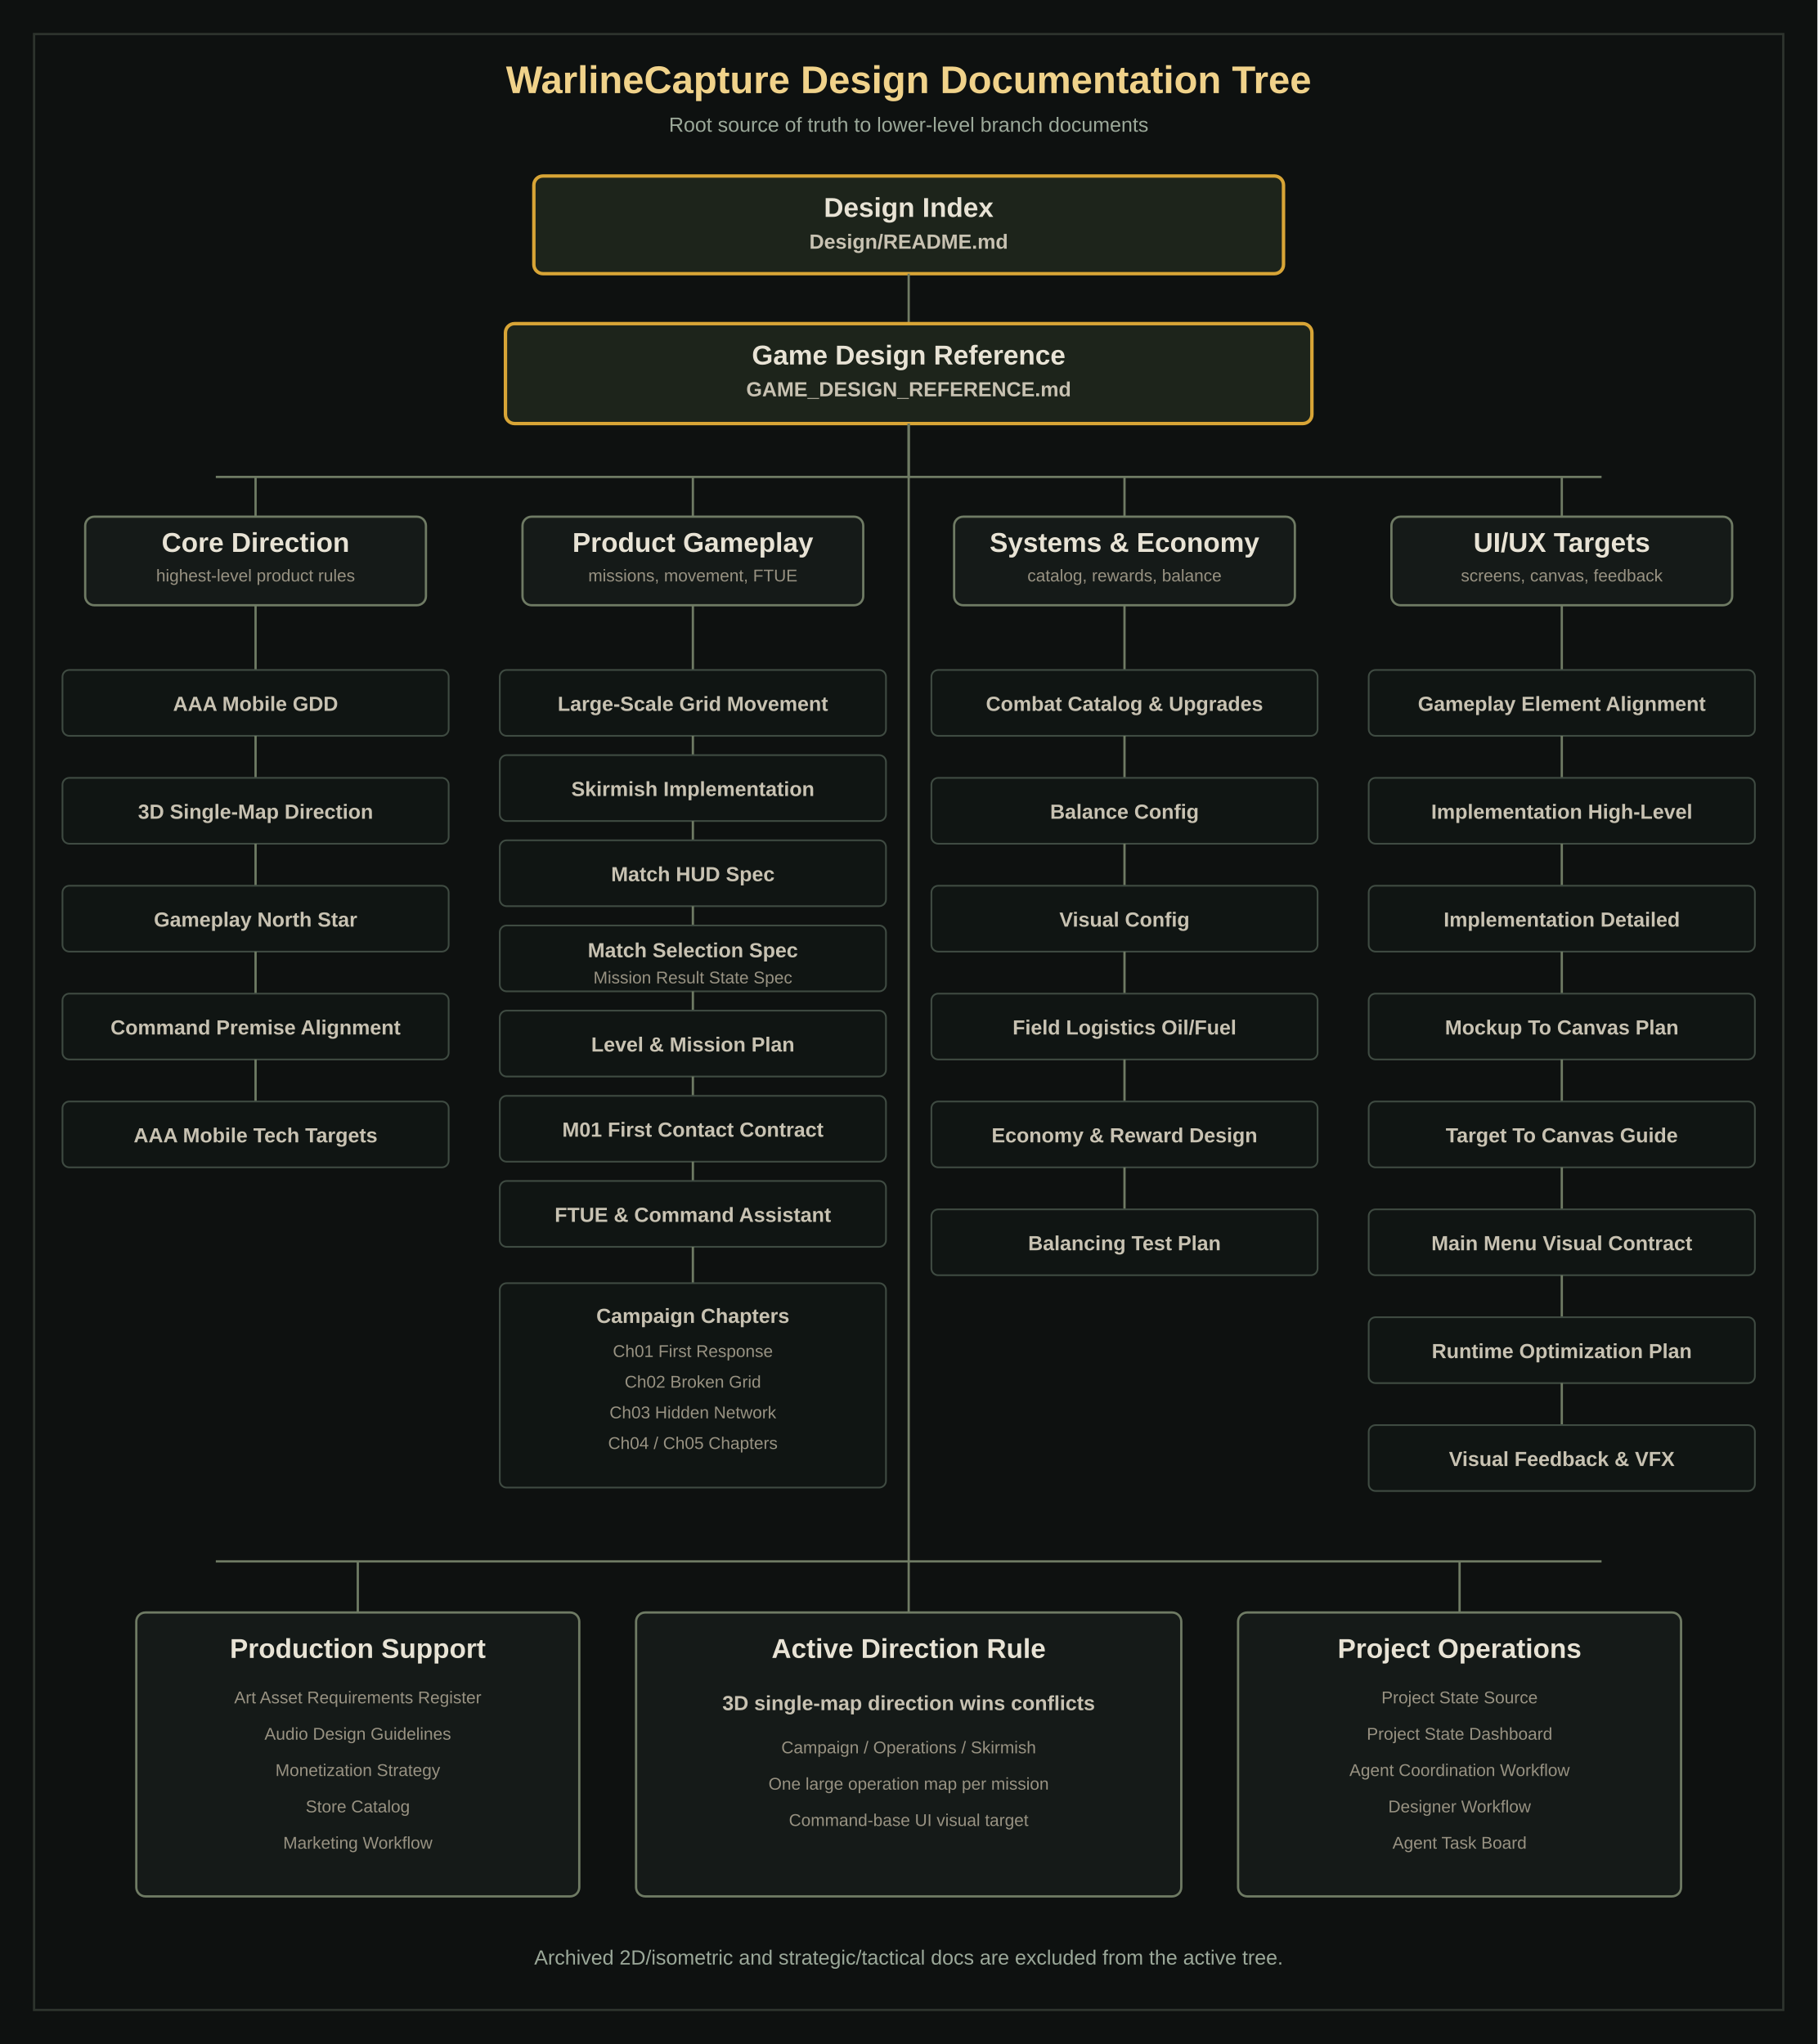
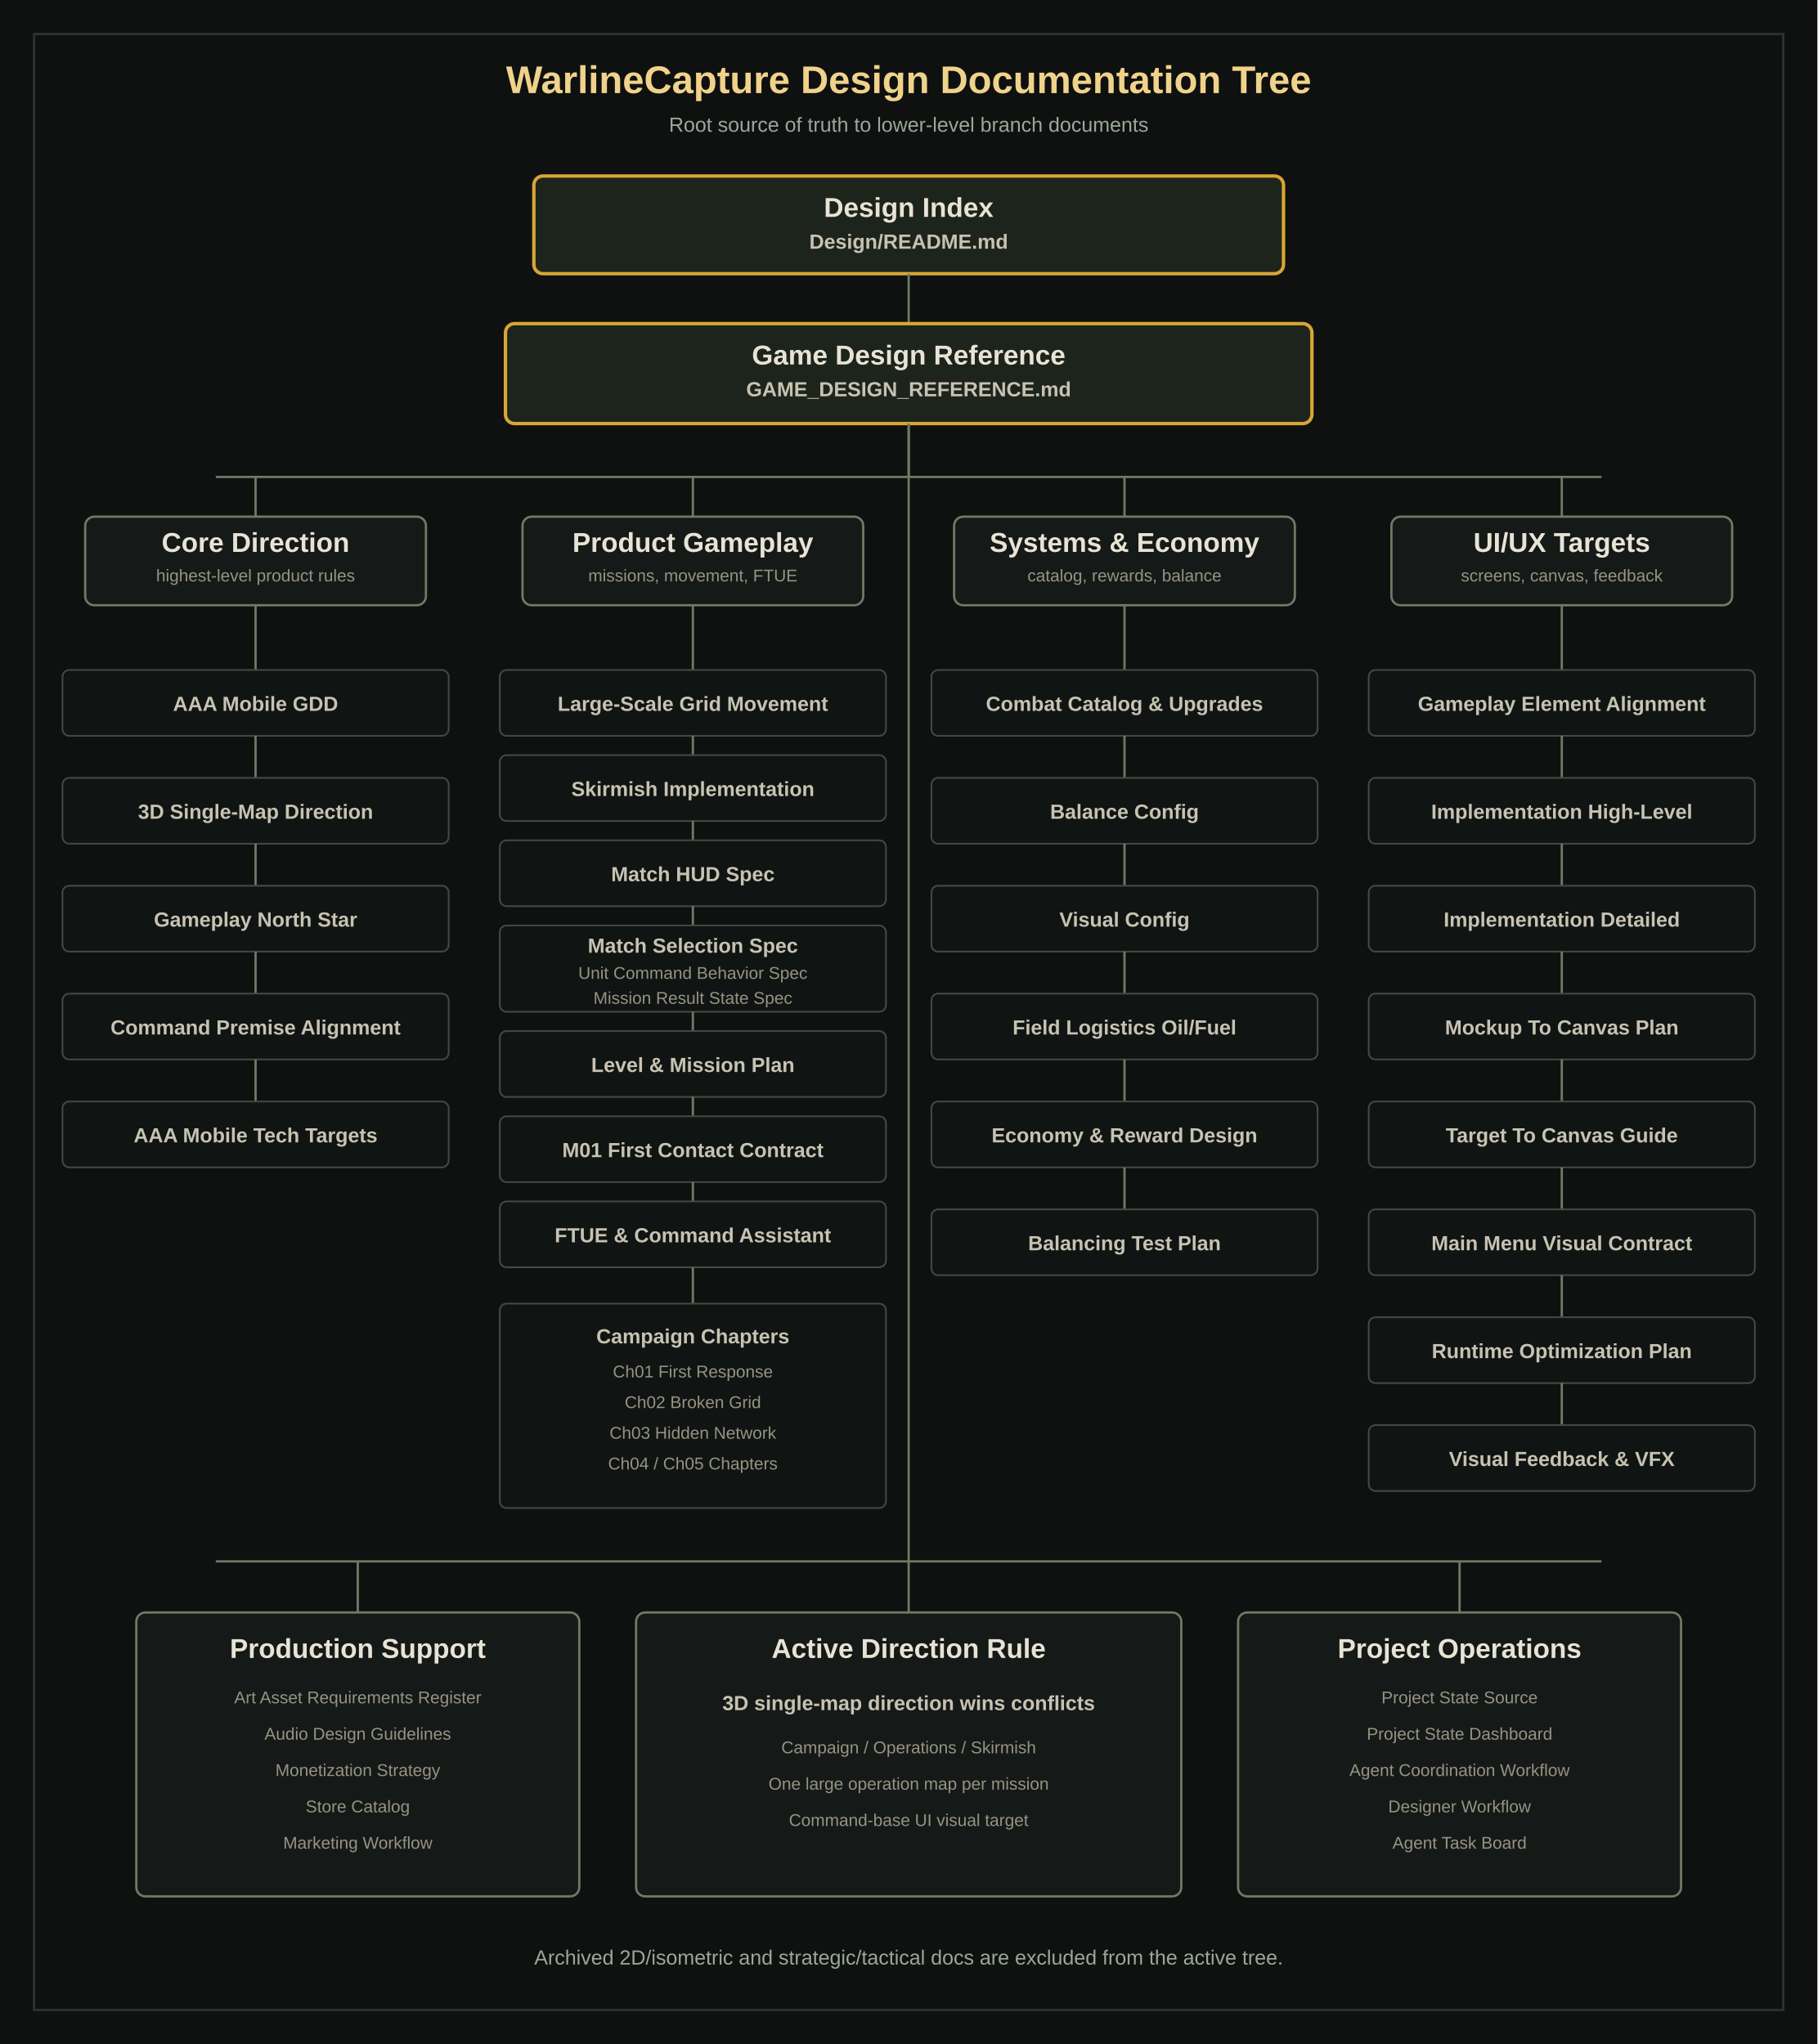
<svg xmlns="http://www.w3.org/2000/svg" width="1600" height="1800" viewBox="0 0 1600 1800">
  <defs>
    <style>
      .bg { fill: #0e1110; }
      .root { fill: #1d241b; stroke: #d8a536; stroke-width: 3; }
      .branch { fill: #151a18; stroke: #6f7b64; stroke-width: 2; }
      .leaf { fill: #101513; stroke: #3f4b42; stroke-width: 1.5; }
      .line { stroke: #6f7b64; stroke-width: 2; fill: none; }
      .gold { fill: #d8a536; }
      .blue { fill: #88b8c7; }
      .text { fill: #e8e3d5; font-family: Arial, Helvetica, sans-serif; font-size: 24px; font-weight: 700; }
      .small { fill: #c8c2b2; font-family: Arial, Helvetica, sans-serif; font-size: 18px; font-weight: 600; }
      .tiny { fill: #989282; font-family: Arial, Helvetica, sans-serif; font-size: 15px; }
      .title { fill: #f0d28a; font-family: Arial, Helvetica, sans-serif; font-size: 34px; font-weight: 800; }
      .caption { fill: #9ba899; font-family: Arial, Helvetica, sans-serif; font-size: 18px; }
    </style>
  </defs>
  <rect class="bg" width="1600" height="1800" />
  <rect x="30" y="30" width="1540" height="1740" fill="none" stroke="#2d332d" stroke-width="2" />
  <text x="800" y="82" text-anchor="middle" class="title">WarlineCapture Design Documentation Tree</text>
  <text x="800" y="116" text-anchor="middle" class="caption">Root source of truth to lower-level branch documents</text>
  <rect x="470" y="155" width="660" height="86" rx="8" class="root" />
  <text x="800" y="191" text-anchor="middle" class="text">Design Index</text>
  <text x="800" y="219" text-anchor="middle" class="small">Design/README.md</text>
  <path class="line" d="M800 241 L800 285" />
  <rect x="445" y="285" width="710" height="88" rx="8" class="root" />
  <text x="800" y="321" text-anchor="middle" class="text">Game Design Reference</text>
  <text x="800" y="349" text-anchor="middle" class="small">GAME_DESIGN_REFERENCE.md</text>
  <path class="line" d="M800 373 L800 420 M190 420 L1410 420" />
  <rect x="75" y="455" width="300" height="78" rx="8" class="branch" />
  <text x="225" y="486" text-anchor="middle" class="text">Core Direction</text>
  <text x="225" y="512" text-anchor="middle" class="tiny">highest-level product rules</text>
  <path class="line" d="M225 420 L225 455" />
  <rect x="460" y="455" width="300" height="78" rx="8" class="branch" />
  <text x="610" y="486" text-anchor="middle" class="text">Product Gameplay</text>
  <text x="610" y="512" text-anchor="middle" class="tiny">missions, movement, FTUE</text>
  <path class="line" d="M610 420 L610 455" />
  <rect x="840" y="455" width="300" height="78" rx="8" class="branch" />
  <text x="990" y="486" text-anchor="middle" class="text">Systems &amp; Economy</text>
  <text x="990" y="512" text-anchor="middle" class="tiny">catalog, rewards, balance</text>
  <path class="line" d="M990 420 L990 455" />
  <rect x="1225" y="455" width="300" height="78" rx="8" class="branch" />
  <text x="1375" y="486" text-anchor="middle" class="text">UI/UX Targets</text>
  <text x="1375" y="512" text-anchor="middle" class="tiny">screens, canvas, feedback</text>
  <path class="line" d="M1375 420 L1375 455" />
  <path class="line" d="M225 533 L225 590" />
  <rect x="55" y="590" width="340" height="58" rx="6" class="leaf" />
  <text x="225" y="626" text-anchor="middle" class="small">AAA Mobile GDD</text>
  <path class="line" d="M225 648 L225 685" />
  <rect x="55" y="685" width="340" height="58" rx="6" class="leaf" />
  <text x="225" y="721" text-anchor="middle" class="small">3D Single-Map Direction</text>
  <path class="line" d="M225 743 L225 780" />
  <rect x="55" y="780" width="340" height="58" rx="6" class="leaf" />
  <text x="225" y="816" text-anchor="middle" class="small">Gameplay North Star</text>
  <path class="line" d="M225 838 L225 875" />
  <rect x="55" y="875" width="340" height="58" rx="6" class="leaf" />
  <text x="225" y="911" text-anchor="middle" class="small">Command Premise Alignment</text>
  <path class="line" d="M225 933 L225 970" />
  <rect x="55" y="970" width="340" height="58" rx="6" class="leaf" />
  <text x="225" y="1006" text-anchor="middle" class="small">AAA Mobile Tech Targets</text>
  <path class="line" d="M610 533 L610 590" />
  <rect x="440" y="590" width="340" height="58" rx="6" class="leaf" />
  <text x="610" y="626" text-anchor="middle" class="small">Large-Scale Grid Movement</text>
  <path class="line" d="M610 648 L610 665" />
  <rect x="440" y="665" width="340" height="58" rx="6" class="leaf" />
  <text x="610" y="701" text-anchor="middle" class="small">Skirmish Implementation</text>
  <path class="line" d="M610 723 L610 740" />
  <rect x="440" y="740" width="340" height="58" rx="6" class="leaf" />
  <text x="610" y="776" text-anchor="middle" class="small">Match HUD Spec</text>
  <path class="line" d="M610 798 L610 815" />
-   <rect x="440" y="815" width="340" height="58" rx="6" class="leaf" />
-   <text x="610" y="843" text-anchor="middle" class="small">Match Selection Spec</text>
-   <text x="610" y="866" text-anchor="middle" class="tiny">Mission Result State Spec</text>
-   <path class="line" d="M610 873 L610 890" />
-   <rect x="440" y="890" width="340" height="58" rx="6" class="leaf" />
-   <text x="610" y="926" text-anchor="middle" class="small">Level &amp; Mission Plan</text>
-   <path class="line" d="M610 948 L610 965" />
-   <rect x="440" y="965" width="340" height="58" rx="6" class="leaf" />
-   <text x="610" y="1001" text-anchor="middle" class="small">M01 First Contact Contract</text>
-   <path class="line" d="M610 1023 L610 1040" />
-   <rect x="440" y="1040" width="340" height="58" rx="6" class="leaf" />
-   <text x="610" y="1076" text-anchor="middle" class="small">FTUE &amp; Command Assistant</text>
-   <path class="line" d="M610 1098 L610 1130" />
-   <rect x="440" y="1130" width="340" height="180" rx="6" class="leaf" />
-   <text x="610" y="1165" text-anchor="middle" class="small">Campaign Chapters</text>
-   <text x="610" y="1195" text-anchor="middle" class="tiny">Ch01 First Response</text>
-   <text x="610" y="1222" text-anchor="middle" class="tiny">Ch02 Broken Grid</text>
-   <text x="610" y="1249" text-anchor="middle" class="tiny">Ch03 Hidden Network</text>
-   <text x="610" y="1276" text-anchor="middle" class="tiny">Ch04 / Ch05 Chapters</text>
+   <rect x="440" y="815" width="340" height="76" rx="6" class="leaf" />
+   <text x="610" y="839" text-anchor="middle" class="small">Match Selection Spec</text>
+   <text x="610" y="862" text-anchor="middle" class="tiny">Unit Command Behavior Spec</text>
+   <text x="610" y="884" text-anchor="middle" class="tiny">Mission Result State Spec</text>
+   <path class="line" d="M610 891 L610 908" />
+   <rect x="440" y="908" width="340" height="58" rx="6" class="leaf" />
+   <text x="610" y="944" text-anchor="middle" class="small">Level &amp; Mission Plan</text>
+   <path class="line" d="M610 966 L610 983" />
+   <rect x="440" y="983" width="340" height="58" rx="6" class="leaf" />
+   <text x="610" y="1019" text-anchor="middle" class="small">M01 First Contact Contract</text>
+   <path class="line" d="M610 1041 L610 1058" />
+   <rect x="440" y="1058" width="340" height="58" rx="6" class="leaf" />
+   <text x="610" y="1094" text-anchor="middle" class="small">FTUE &amp; Command Assistant</text>
+   <path class="line" d="M610 1116 L610 1148" />
+   <rect x="440" y="1148" width="340" height="180" rx="6" class="leaf" />
+   <text x="610" y="1183" text-anchor="middle" class="small">Campaign Chapters</text>
+   <text x="610" y="1213" text-anchor="middle" class="tiny">Ch01 First Response</text>
+   <text x="610" y="1240" text-anchor="middle" class="tiny">Ch02 Broken Grid</text>
+   <text x="610" y="1267" text-anchor="middle" class="tiny">Ch03 Hidden Network</text>
+   <text x="610" y="1294" text-anchor="middle" class="tiny">Ch04 / Ch05 Chapters</text>
  <path class="line" d="M990 533 L990 590" />
  <rect x="820" y="590" width="340" height="58" rx="6" class="leaf" />
  <text x="990" y="626" text-anchor="middle" class="small">Combat Catalog &amp; Upgrades</text>
  <path class="line" d="M990 648 L990 685" />
  <rect x="820" y="685" width="340" height="58" rx="6" class="leaf" />
  <text x="990" y="721" text-anchor="middle" class="small">Balance Config</text>
  <path class="line" d="M990 743 L990 780" />
  <rect x="820" y="780" width="340" height="58" rx="6" class="leaf" />
  <text x="990" y="816" text-anchor="middle" class="small">Visual Config</text>
  <path class="line" d="M990 838 L990 875" />
  <rect x="820" y="875" width="340" height="58" rx="6" class="leaf" />
  <text x="990" y="911" text-anchor="middle" class="small">Field Logistics Oil/Fuel</text>
  <path class="line" d="M990 933 L990 970" />
  <rect x="820" y="970" width="340" height="58" rx="6" class="leaf" />
  <text x="990" y="1006" text-anchor="middle" class="small">Economy &amp; Reward Design</text>
  <path class="line" d="M990 1028 L990 1065" />
  <rect x="820" y="1065" width="340" height="58" rx="6" class="leaf" />
  <text x="990" y="1101" text-anchor="middle" class="small">Balancing Test Plan</text>
  <path class="line" d="M1375 533 L1375 590" />
  <rect x="1205" y="590" width="340" height="58" rx="6" class="leaf" />
  <text x="1375" y="626" text-anchor="middle" class="small">Gameplay Element Alignment</text>
  <path class="line" d="M1375 648 L1375 685" />
  <rect x="1205" y="685" width="340" height="58" rx="6" class="leaf" />
  <text x="1375" y="721" text-anchor="middle" class="small">Implementation High-Level</text>
  <path class="line" d="M1375 743 L1375 780" />
  <rect x="1205" y="780" width="340" height="58" rx="6" class="leaf" />
  <text x="1375" y="816" text-anchor="middle" class="small">Implementation Detailed</text>
  <path class="line" d="M1375 838 L1375 875" />
  <rect x="1205" y="875" width="340" height="58" rx="6" class="leaf" />
  <text x="1375" y="911" text-anchor="middle" class="small">Mockup To Canvas Plan</text>
  <path class="line" d="M1375 933 L1375 970" />
  <rect x="1205" y="970" width="340" height="58" rx="6" class="leaf" />
  <text x="1375" y="1006" text-anchor="middle" class="small">Target To Canvas Guide</text>
  <path class="line" d="M1375 1028 L1375 1065" />
  <rect x="1205" y="1065" width="340" height="58" rx="6" class="leaf" />
  <text x="1375" y="1101" text-anchor="middle" class="small">Main Menu Visual Contract</text>
  <path class="line" d="M1375 1123 L1375 1160" />
  <rect x="1205" y="1160" width="340" height="58" rx="6" class="leaf" />
  <text x="1375" y="1196" text-anchor="middle" class="small">Runtime Optimization Plan</text>
  <path class="line" d="M1375 1218 L1375 1255" />
  <rect x="1205" y="1255" width="340" height="58" rx="6" class="leaf" />
  <text x="1375" y="1291" text-anchor="middle" class="small">Visual Feedback &amp; VFX</text>
  <path class="line" d="M190 1375 L1410 1375" />
  <path class="line" d="M800 373 L800 1375" />
  <rect x="120" y="1420" width="390" height="250" rx="8" class="branch" />
  <text x="315" y="1460" text-anchor="middle" class="text">Production Support</text>
  <text x="315" y="1500" text-anchor="middle" class="tiny">Art Asset Requirements Register</text>
  <text x="315" y="1532" text-anchor="middle" class="tiny">Audio Design Guidelines</text>
  <text x="315" y="1564" text-anchor="middle" class="tiny">Monetization Strategy</text>
  <text x="315" y="1596" text-anchor="middle" class="tiny">Store Catalog</text>
  <text x="315" y="1628" text-anchor="middle" class="tiny">Marketing Workflow</text>
  <path class="line" d="M315 1375 L315 1420" />
  <rect x="1090" y="1420" width="390" height="250" rx="8" class="branch" />
  <text x="1285" y="1460" text-anchor="middle" class="text">Project Operations</text>
  <text x="1285" y="1500" text-anchor="middle" class="tiny">Project State Source</text>
  <text x="1285" y="1532" text-anchor="middle" class="tiny">Project State Dashboard</text>
  <text x="1285" y="1564" text-anchor="middle" class="tiny">Agent Coordination Workflow</text>
  <text x="1285" y="1596" text-anchor="middle" class="tiny">Designer Workflow</text>
  <text x="1285" y="1628" text-anchor="middle" class="tiny">Agent Task Board</text>
  <path class="line" d="M1285 1375 L1285 1420" />
  <rect x="560" y="1420" width="480" height="250" rx="8" class="branch" />
  <text x="800" y="1460" text-anchor="middle" class="text">Active Direction Rule</text>
  <text x="800" y="1506" text-anchor="middle" class="small">3D single-map direction wins conflicts</text>
  <text x="800" y="1544" text-anchor="middle" class="tiny">Campaign / Operations / Skirmish</text>
  <text x="800" y="1576" text-anchor="middle" class="tiny">One large operation map per mission</text>
  <text x="800" y="1608" text-anchor="middle" class="tiny">Command-base UI visual target</text>
  <path class="line" d="M800 1375 L800 1420" />
  <text x="800" y="1730" text-anchor="middle" class="caption">Archived 2D/isometric and strategic/tactical docs are excluded from the active tree.</text>
</svg>
